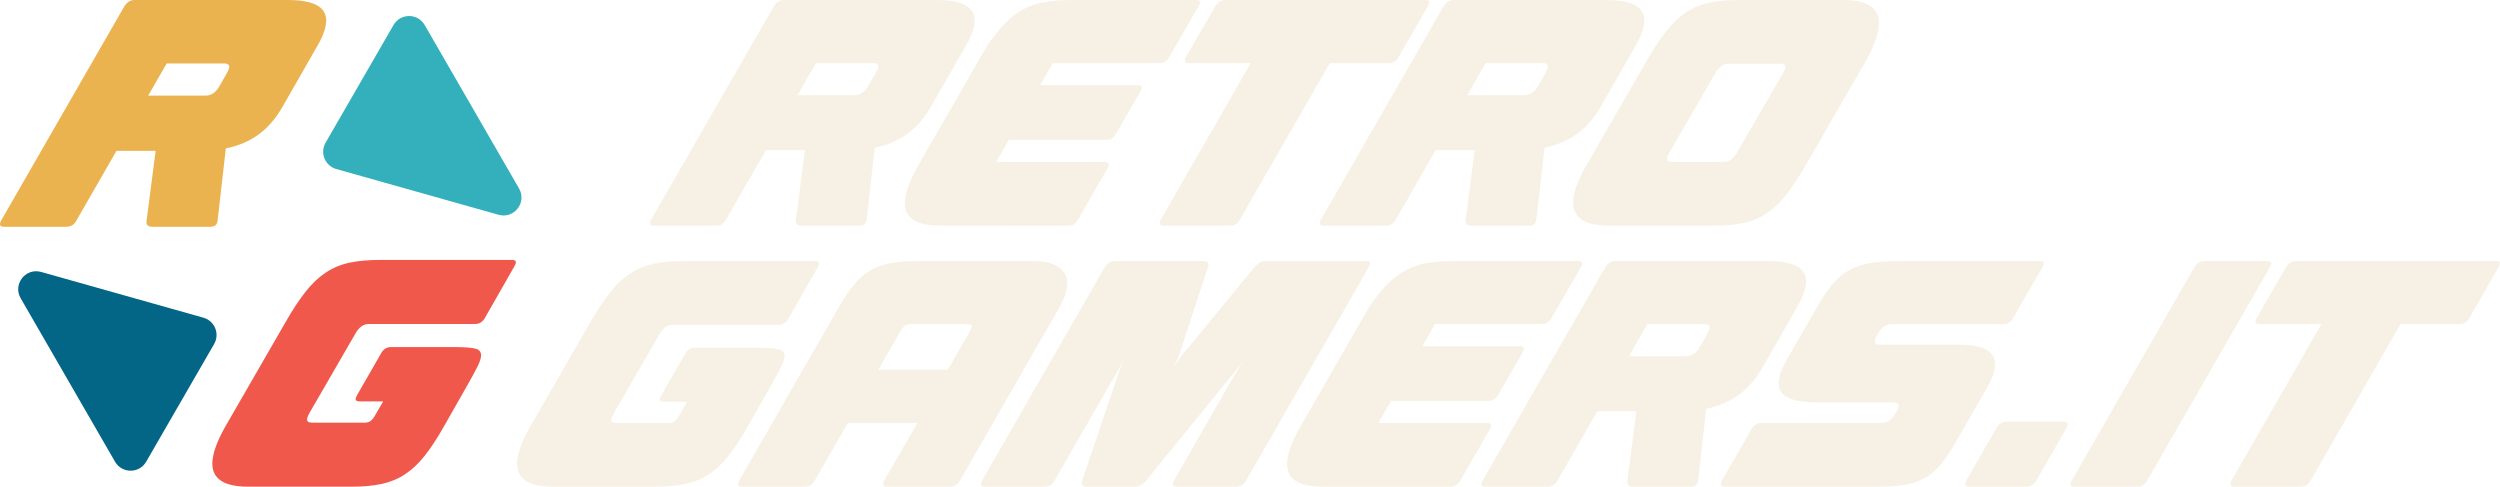
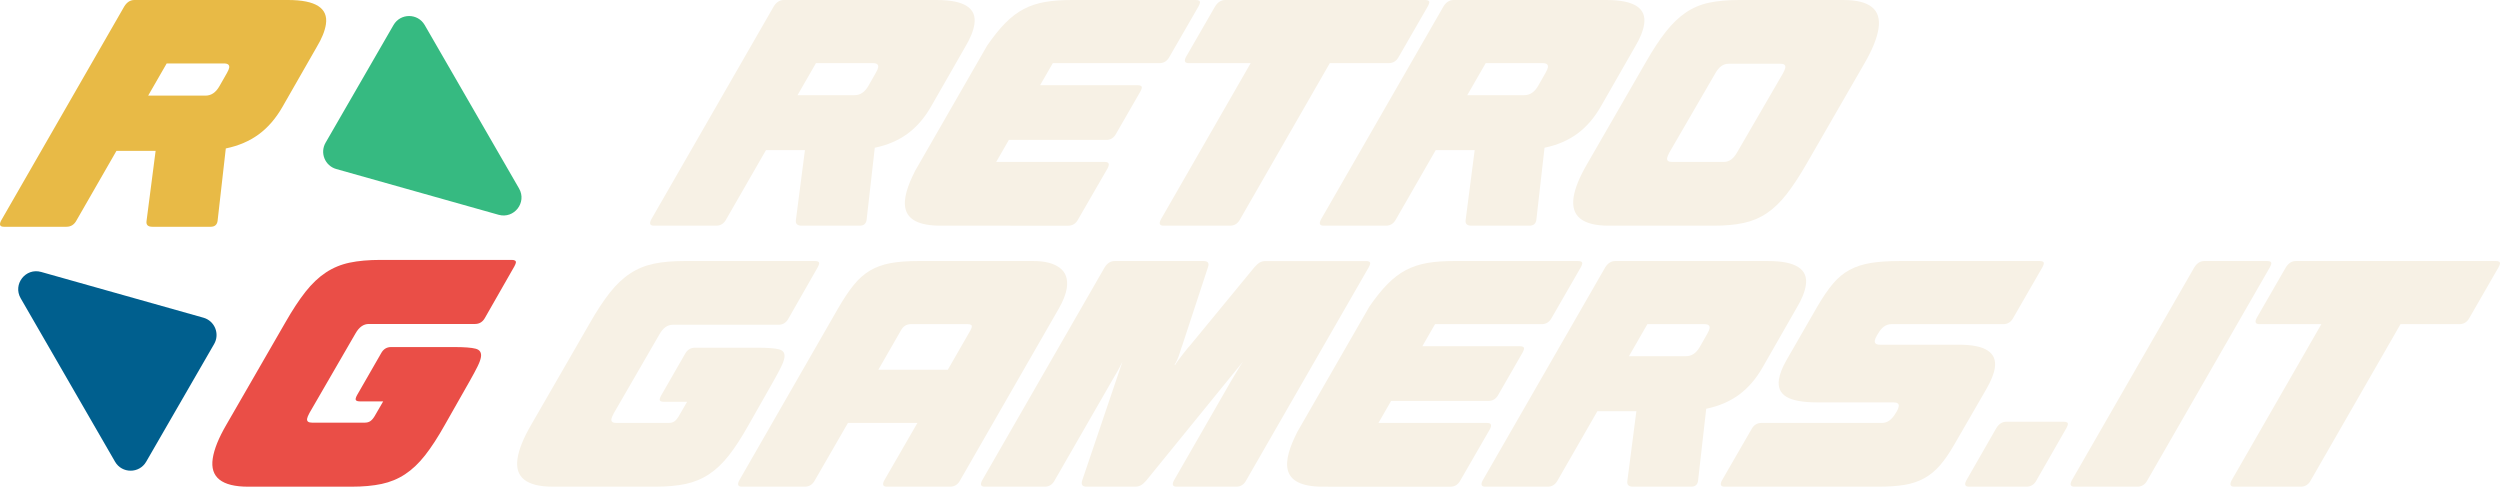
<svg xmlns="http://www.w3.org/2000/svg" id="a" data-name="Livello 1" viewBox="0 0 294.74 57.379">
-   <g>
-     <path d="M17.235,54.433l8.011-13.875c.692-1.198.07-2.726-1.261-3.102l-19.137-5.395c-1.831-.516-3.364,1.454-2.412,3.102l11.126,19.27c.816,1.414,2.857,1.414,3.674,0Z" fill="#036687" />
-     <path d="M46.395,2.95l-8.011,13.875c-.692,1.198-.07,2.726,1.261,3.102l19.137,5.395c1.831.516,3.364-1.454,2.412-3.102L50.069,2.95c-.816-1.414-2.857-1.414-3.674,0Z" fill="#34b0bd" />
-     <path d="M.143,25.984L14.655.752c.314-.501.71-.752,1.187-.752h18.11c3.269,0,4.759.955,4.471,2.864-.119.788-.481,1.682-1.085,2.684l-4.035,7.05c-.779,1.361-1.711,2.441-2.798,3.24-1.087.799-2.383,1.354-3.884,1.663l-.97,8.554c-.069.453-.341.68-.819.68h-6.872c-.525,0-.752-.227-.684-.68l1.07-8.268h-4.617l-4.71,8.196c-.266.501-.662.752-1.187.752H.459c-.478,0-.583-.251-.316-.752ZM24.232,11.274c.668,0,1.214-.369,1.635-1.109l.878-1.539c.161-.286.254-.501.276-.644.05-.334-.153-.501-.605-.501h-6.765l-2.183,3.793h6.764Z" fill="#ebb350" />
-     <path d="M25.081,54.051c.165-1.099.7-2.423,1.604-3.974l6.936-12.025c.844-1.479,1.643-2.697,2.395-3.651s1.553-1.713,2.402-2.273c.848-.561,1.783-.948,2.807-1.163,1.022-.215,2.238-.323,3.645-.323h15.462c.358,0,.52.108.488.323-.015.095-.072.239-.173.43l-3.455,6.048c-.267.501-.663.752-1.188.752h-12.526c-.62,0-1.142.371-1.563,1.11l-5.427,9.376c-.167.311-.261.538-.282.681-.047.31.144.466.573.466h6.228c.262,0,.48-.059.654-.18.173-.119.339-.309.498-.572l1.017-1.754h-2.756c-.358,0-.52-.107-.488-.322.018-.12.076-.263.172-.43l2.818-4.903c.265-.501.661-.751,1.186-.751h7.409c1.217,0,2.071.065,2.565.196.492.131.699.46.62.984-.044.287-.177.657-.401,1.11-.224.453-.53,1.026-.922,1.717l-2.927,5.154c-.816,1.456-1.594,2.655-2.333,3.597-.738.942-1.525,1.687-2.36,2.237-.834.548-1.758.931-2.768,1.145-1.011.215-2.196.323-3.556.323h-12.169c-3.126,0-4.52-1.11-4.185-3.328Z" fill="#f1584c" />
-   </g>
+   <path d="M17.235,54.433l8.011-13.875c.692-1.198.07-2.726-1.261-3.102l-19.137-5.395c-1.831-.516-3.364,1.454-2.412,3.102l11.126,19.27c.816,1.414,2.857,1.414,3.674,0Z" fill="#005f8e" />
+   <path d="M46.395,2.95l-8.011,13.875c-.692,1.198-.07,2.726,1.261,3.102l19.137,5.395c1.831.516,3.364-1.454,2.412-3.102L50.069,2.95c-.816-1.414-2.857-1.414-3.674,0Z" fill="#36ba81" />
+   <path d="M.143,25.984L14.655.752c.314-.501.71-.752,1.187-.752h18.11c3.269,0,4.759.955,4.471,2.864-.119.788-.481,1.682-1.085,2.684l-4.035,7.05c-.779,1.361-1.711,2.441-2.798,3.24-1.087.799-2.383,1.354-3.884,1.663l-.97,8.554c-.069.453-.341.68-.819.68h-6.872c-.525,0-.752-.227-.684-.68l1.07-8.268h-4.617l-4.71,8.196c-.266.501-.662.752-1.187.752H.459c-.478,0-.583-.251-.316-.752ZM24.232,11.274c.668,0,1.214-.369,1.635-1.109l.878-1.539c.161-.286.254-.501.276-.644.05-.334-.153-.501-.605-.501h-6.765l-2.183,3.793h6.764Z" fill="#e8ba46" />
+   <path d="M25.081,54.051c.165-1.099.7-2.423,1.604-3.974l6.936-12.025c.844-1.479,1.643-2.697,2.395-3.651s1.553-1.713,2.402-2.273c.848-.561,1.783-.948,2.807-1.163,1.022-.215,2.238-.323,3.645-.323h15.462c.358,0,.52.108.488.323-.015.095-.072.239-.173.43l-3.455,6.048c-.267.501-.663.752-1.188.752h-12.526c-.62,0-1.142.371-1.563,1.11l-5.427,9.376c-.167.311-.261.538-.282.681-.047.31.144.466.573.466h6.228c.262,0,.48-.059.654-.18.173-.119.339-.309.498-.572l1.017-1.754h-2.756c-.358,0-.52-.107-.488-.322.018-.12.076-.263.172-.43l2.818-4.903c.265-.501.661-.751,1.186-.751h7.409c1.217,0,2.071.065,2.565.196.492.131.699.46.62.984-.044.287-.177.657-.401,1.11-.224.453-.53,1.026-.922,1.717l-2.927,5.154c-.816,1.456-1.594,2.655-2.333,3.597-.738.942-1.525,1.687-2.36,2.237-.834.548-1.758.931-2.768,1.145-1.011.215-2.196.323-3.556.323h-12.169c-3.126,0-4.52-1.11-4.185-3.328Z" fill="#ea4e47" />
  <g>
    <path d="M76.785,25.858L91.226.749c.312-.499.707-.748,1.182-.748h18.022c3.252,0,4.735.949,4.448,2.849-.118.784-.479,1.674-1.08,2.672l-4.016,7.016c-.773,1.353-1.702,2.428-2.783,3.223-1.082.796-2.371,1.348-3.865,1.656l-.966,8.513c-.068.451-.339.677-.813.677h-6.839c-.522,0-.75-.226-.682-.677l1.064-8.228h-4.594l-4.688,8.156c-.266.5-.658.749-1.181.749h-7.337c-.475,0-.58-.249-.314-.749ZM100.757,11.22c.665,0,1.207-.368,1.627-1.104l.872-1.531c.162-.285.254-.5.275-.641.05-.333-.15-.5-.602-.5h-6.731l-2.173,3.776h6.731Z" fill="#f7f1e5" />
    <path d="M107.905,20.112l8.48-14.744C119.381,1.048,121.535.002,126.435,0l14.553.002c.356,0,.518.106.485.321-.014.095-.072.237-.171.427l-3.428,5.948c-.266.498-.659.747-1.181.747h-12.572l-1.497,2.601h11.504c.356,0,.518.107.485.321-.015.094-.071.237-.171.427l-2.849,4.951c-.267.499-.647.748-1.146.748h-11.504l-1.496,2.6h12.821c.475,0,.579.25.314.749l-3.474,6.019c-.266.5-.659.749-1.181.749l-15.022-.002c-5.264,0-4.771-3.021-3.002-6.493Z" fill="#f7f1e5" />
    <path d="M136.868,25.858l10.581-18.414h-7.302c-.475,0-.58-.249-.314-.747l3.427-5.948c.312-.499.707-.748,1.182-.748h23.578c.355,0,.518.106.485.321-.015.095-.072.237-.172.427l-3.427,5.948c-.266.498-.659.747-1.181.747h-6.945l-10.581,18.414c-.266.5-.659.749-1.181.749h-7.836c-.475,0-.58-.249-.314-.749Z" fill="#f7f1e5" />
    <path d="M155.745,25.858L170.186.749c.312-.499.707-.748,1.182-.748h18.022c3.252,0,4.735.949,4.448,2.849-.118.784-.479,1.674-1.08,2.672l-4.016,7.016c-.773,1.353-1.702,2.428-2.783,3.223-1.082.796-2.371,1.348-3.865,1.656l-.966,8.513c-.067.451-.339.677-.813.677h-6.839c-.522,0-.749-.226-.682-.677l1.065-8.228h-4.596l-4.687,8.156c-.266.5-.658.749-1.181.749h-7.337c-.475,0-.58-.249-.314-.749ZM179.717,11.22c.665,0,1.207-.368,1.627-1.104l.872-1.531c.161-.285.254-.5.274-.641.051-.333-.149-.5-.601-.5h-6.731l-2.173,3.776h6.731Z" fill="#f7f1e5" />
    <path d="M185.52,23.259c.162-1.069.691-2.375,1.59-3.917l6.9-11.967c.839-1.473,1.634-2.684,2.383-3.634.748-.949,1.533-1.703,2.354-2.261.819-.557,1.728-.943,2.721-1.157.994-.214,2.168-.321,3.521-.321h12.359c3.086,0,4.461,1.116,4.124,3.348-.169,1.117-.704,2.458-1.604,4.025l-6.901,11.967c-.836,1.448-1.621,2.641-2.356,3.579-.735.938-1.513,1.681-2.331,2.228-.818.546-1.725.926-2.719,1.139-.994.214-2.167.321-3.521.321h-12.358c-3.11,0-4.498-1.116-4.161-3.349ZM197.119,19.091h6.126c.617,0,1.138-.379,1.562-1.14l5.393-9.296c.165-.308.259-.534.28-.676.047-.309-.144-.463-.571-.463h-6.126c-.617,0-1.138.38-1.562,1.139l-5.393,9.296c-.166.309-.259.534-.28.677-.046.309.145.462.571.462Z" fill="#f7f1e5" />
    <path d="M61.013,54.065c.165-1.092.695-2.41,1.594-3.953l6.901-11.967c.839-1.473,1.634-2.684,2.382-3.634.749-.949,1.546-1.703,2.39-2.261s1.774-.943,2.793-1.157c1.017-.214,2.227-.32,3.628-.32h15.386c.356,0,.518.106.485.32-.014.095-.071.237-.171.427l-3.438,6.02c-.265.498-.658.748-1.181.748h-12.465c-.618,0-1.137.368-1.557,1.104l-5.397,9.33c-.166.31-.26.534-.281.678-.047.309.145.462.572.462h6.197c.261,0,.477-.059.649-.178.173-.118.337-.308.495-.569l1.012-1.745h-2.742c-.356,0-.518-.107-.485-.32.018-.119.074-.262.171-.428l2.803-4.88c.266-.499.659-.748,1.182-.748h7.372c1.211,0,2.062.065,2.553.196s.696.458.618.979c-.044.285-.177.653-.398,1.104-.223.45-.528,1.021-.917,1.709l-2.912,5.129c-.812,1.448-1.586,2.642-2.32,3.579-.735.938-1.519,1.68-2.35,2.227-.83.546-1.748.926-2.754,1.139-1.006.214-2.185.321-3.538.321h-12.109c-3.111,0-4.5-1.104-4.166-3.312Z" fill="#f7f1e5" />
    <path d="M87.158,56.629l11.645-20.265c.644-1.115,1.257-2.035,1.842-2.76.584-.725,1.228-1.294,1.932-1.71.704-.415,1.507-.706,2.411-.872.903-.166,1.997-.249,3.279-.249h13.569c1.354,0,2.388.267,3.103.801.714.534.99,1.336.829,2.404-.104.689-.414,1.483-.93,2.386l-11.645,20.265c-.266.5-.658.749-1.181.749h-7.443c-.476,0-.581-.249-.315-.749l3.907-6.767h-8.191l-3.907,6.767c-.266.5-.659.749-1.181.749h-7.408c-.476,0-.581-.249-.315-.749ZM103.552,43.594h8.191l2.658-4.63c.1-.19.156-.332.171-.428.032-.214-.129-.321-.485-.321h-6.695c-.522,0-.917.251-1.182.749l-2.658,4.63Z" fill="#f7f1e5" />
    <path d="M115.793,56.629l14.441-25.108c.312-.498.706-.747,1.182-.747h10.471c.522,0,.7.237.534.712l-3.032,9.224c-.076.19-.185.517-.325.98-.142.463-.34.908-.594,1.336h.071c.126-.215.286-.445.479-.695.191-.249.377-.493.556-.73.178-.236.339-.438.483-.605.144-.165.229-.261.256-.285l7.591-9.224c.229-.261.441-.445.636-.552.194-.107.421-.16.683-.16h11.825c.355,0,.518.106.485.32-.014.095-.072.237-.172.427l-14.441,25.108c-.265.5-.658.749-1.181.749h-7.016c-.476,0-.581-.249-.315-.749l6.715-11.682c.251-.402.489-.8.714-1.192.226-.392.461-.766.705-1.122l-11.415,14.032c-.23.262-.441.445-.637.553-.193.106-.421.16-.682.16h-5.699c-.498,0-.677-.238-.533-.713l4.755-14.032c-.207.428-.4.802-.58,1.122-.179.32-.347.611-.506.872l-6.905,12.002c-.266.5-.659.749-1.181.749h-7.052c-.476,0-.581-.249-.315-.749Z" fill="#f7f1e5" />
    <path d="M152.969,50.884l8.48-14.744c2.996-4.32,5.15-5.366,10.05-5.368l14.553.002c.356,0,.518.106.485.321-.014.095-.072.237-.171.427l-3.428,5.948c-.266.498-.659.747-1.181.747h-12.572l-1.497,2.601h11.504c.356,0,.518.107.485.321-.015.094-.071.237-.171.427l-2.849,4.951c-.267.499-.647.748-1.146.748h-11.504l-1.496,2.6h12.821c.475,0,.579.25.314.749l-3.474,6.019c-.266.5-.659.749-1.181.749l-15.022-.002c-5.264,0-4.771-3.021-3.002-6.493Z" fill="#f7f1e5" />
    <path d="M174.809,56.629l14.44-25.108c.312-.498.707-.747,1.182-.747h18.022c3.252,0,4.735.949,4.448,2.849-.118.784-.479,1.674-1.08,2.672l-4.016,7.016c-.773,1.354-1.702,2.428-2.783,3.224-1.082.796-2.371,1.348-3.865,1.656l-.966,8.512c-.067.451-.339.677-.813.677h-6.839c-.522,0-.749-.226-.682-.677l1.065-8.228h-4.596l-4.687,8.155c-.266.5-.658.749-1.181.749h-7.337c-.475,0-.58-.249-.314-.749ZM198.78,41.992c.665,0,1.207-.368,1.627-1.104l.872-1.531c.161-.285.254-.499.274-.641.051-.333-.149-.5-.601-.5h-6.731l-2.173,3.776h6.731Z" fill="#f7f1e5" />
    <path d="M203.016,56.629l3.474-6.018c.265-.499.659-.749,1.182-.749h14.211c.641,0,1.188-.402,1.643-1.211l.093-.142c.127-.214.205-.415.234-.605.046-.308-.157-.464-.607-.464h-8.976c-1.709,0-2.929-.219-3.657-.658-.729-.439-1.023-1.122-.884-2.048.097-.642.388-1.389.873-2.244l3.67-6.375c.639-1.093,1.248-1.982,1.827-2.671s1.23-1.229,1.954-1.62c.724-.393,1.555-.665,2.492-.82.938-.153,2.071-.23,3.401-.23h16.525c.356,0,.518.106.485.32-.014.095-.071.237-.171.427l-3.428,5.948c-.265.498-.658.747-1.181.747h-13.178c-.641,0-1.174.381-1.598,1.141l-.092.143c-.163.284-.254.499-.275.641-.05.333.15.498.602.498h9.331c3.087,0,4.492.915,4.216,2.743-.104.688-.444,1.532-1.022,2.528l-3.809,6.59c-.548.95-1.095,1.738-1.64,2.368-.546.629-1.163,1.134-1.85,1.513-.687.381-1.462.642-2.326.784s-1.901.214-3.112.214h-18.094c-.475,0-.58-.249-.314-.749Z" fill="#f7f1e5" />
    <path d="M231.828,56.629l3.531-6.161c.312-.498.706-.747,1.182-.747h6.767c.356,0,.518.107.485.32-.015.095-.071.237-.171.427l-3.53,6.161c-.266.5-.659.749-1.181.749h-6.768c-.476,0-.58-.249-.315-.749Z" fill="#f7f1e5" />
    <path d="M244.259,56.629l14.441-25.108c.312-.498.706-.747,1.182-.747h7.408c.355,0,.518.106.485.32-.015.095-.072.237-.172.427l-14.44,25.108c-.266.5-.659.749-1.181.749h-7.408c-.476,0-.581-.249-.315-.749Z" fill="#f7f1e5" />
    <path d="M263.099,56.629l10.581-18.413h-7.302c-.475,0-.58-.249-.314-.747l3.427-5.948c.312-.498.707-.747,1.182-.747h23.578c.355,0,.518.106.485.32-.014.095-.072.237-.172.427l-3.427,5.948c-.266.498-.659.747-1.181.747h-6.945l-10.581,18.413c-.266.5-.659.749-1.181.749h-7.836c-.475,0-.58-.249-.314-.749Z" fill="#f7f1e5" />
  </g>
</svg>
